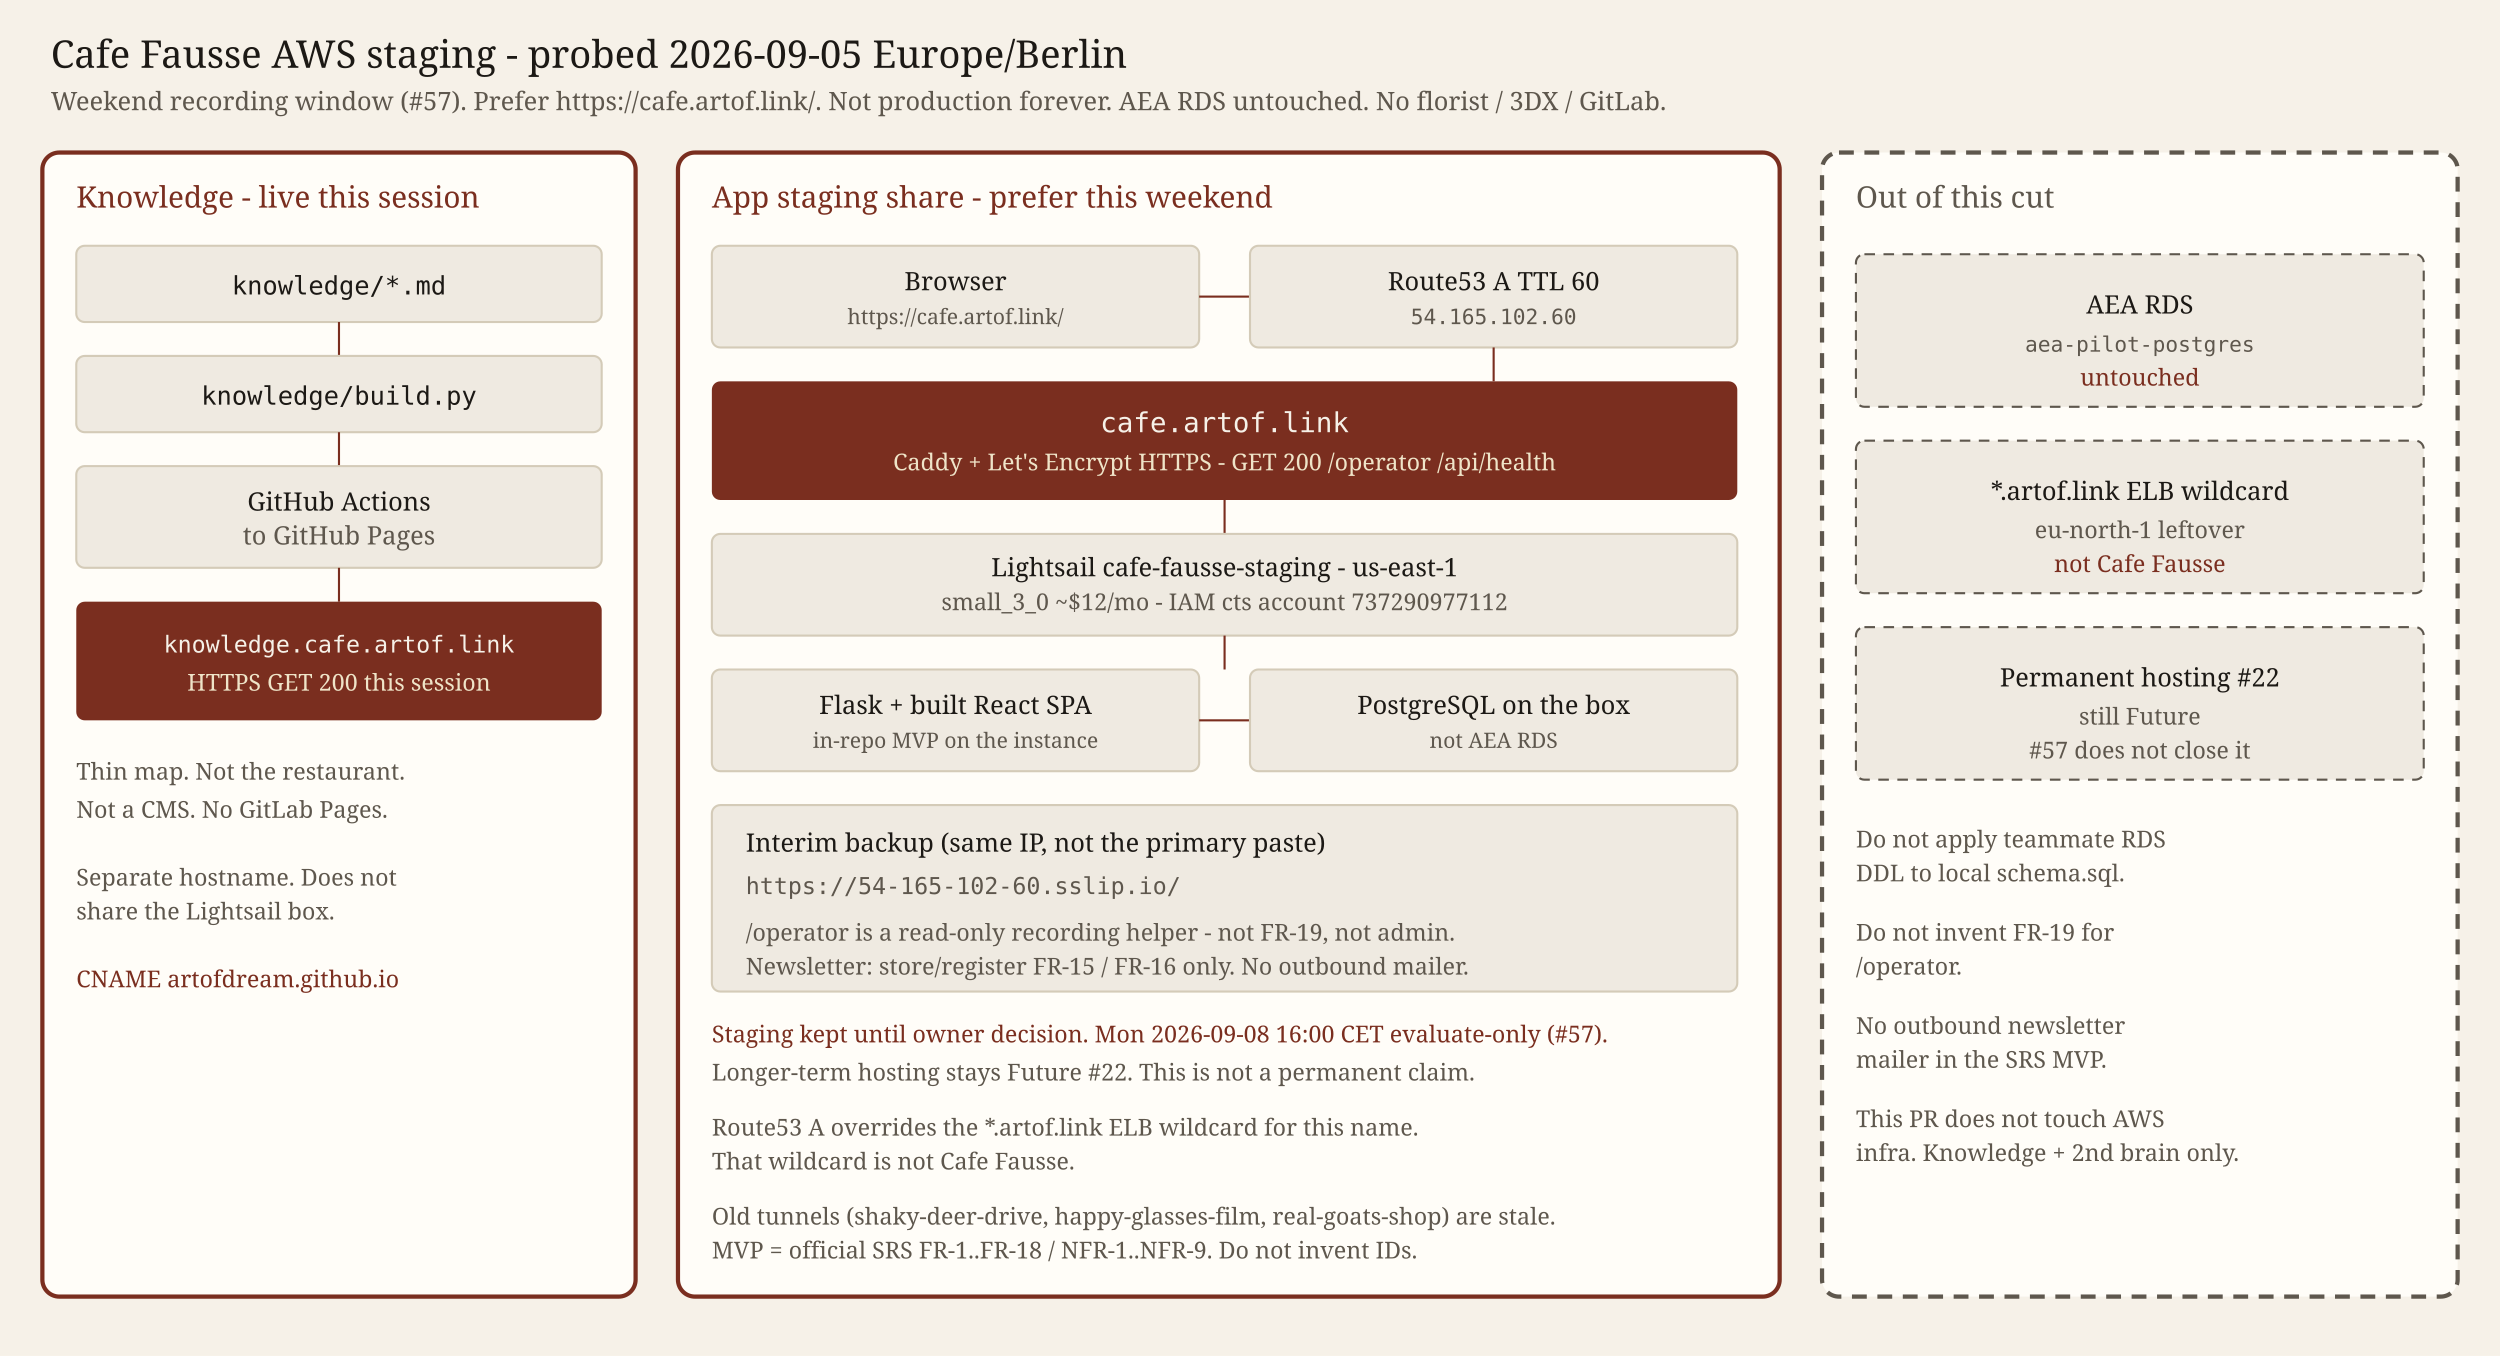
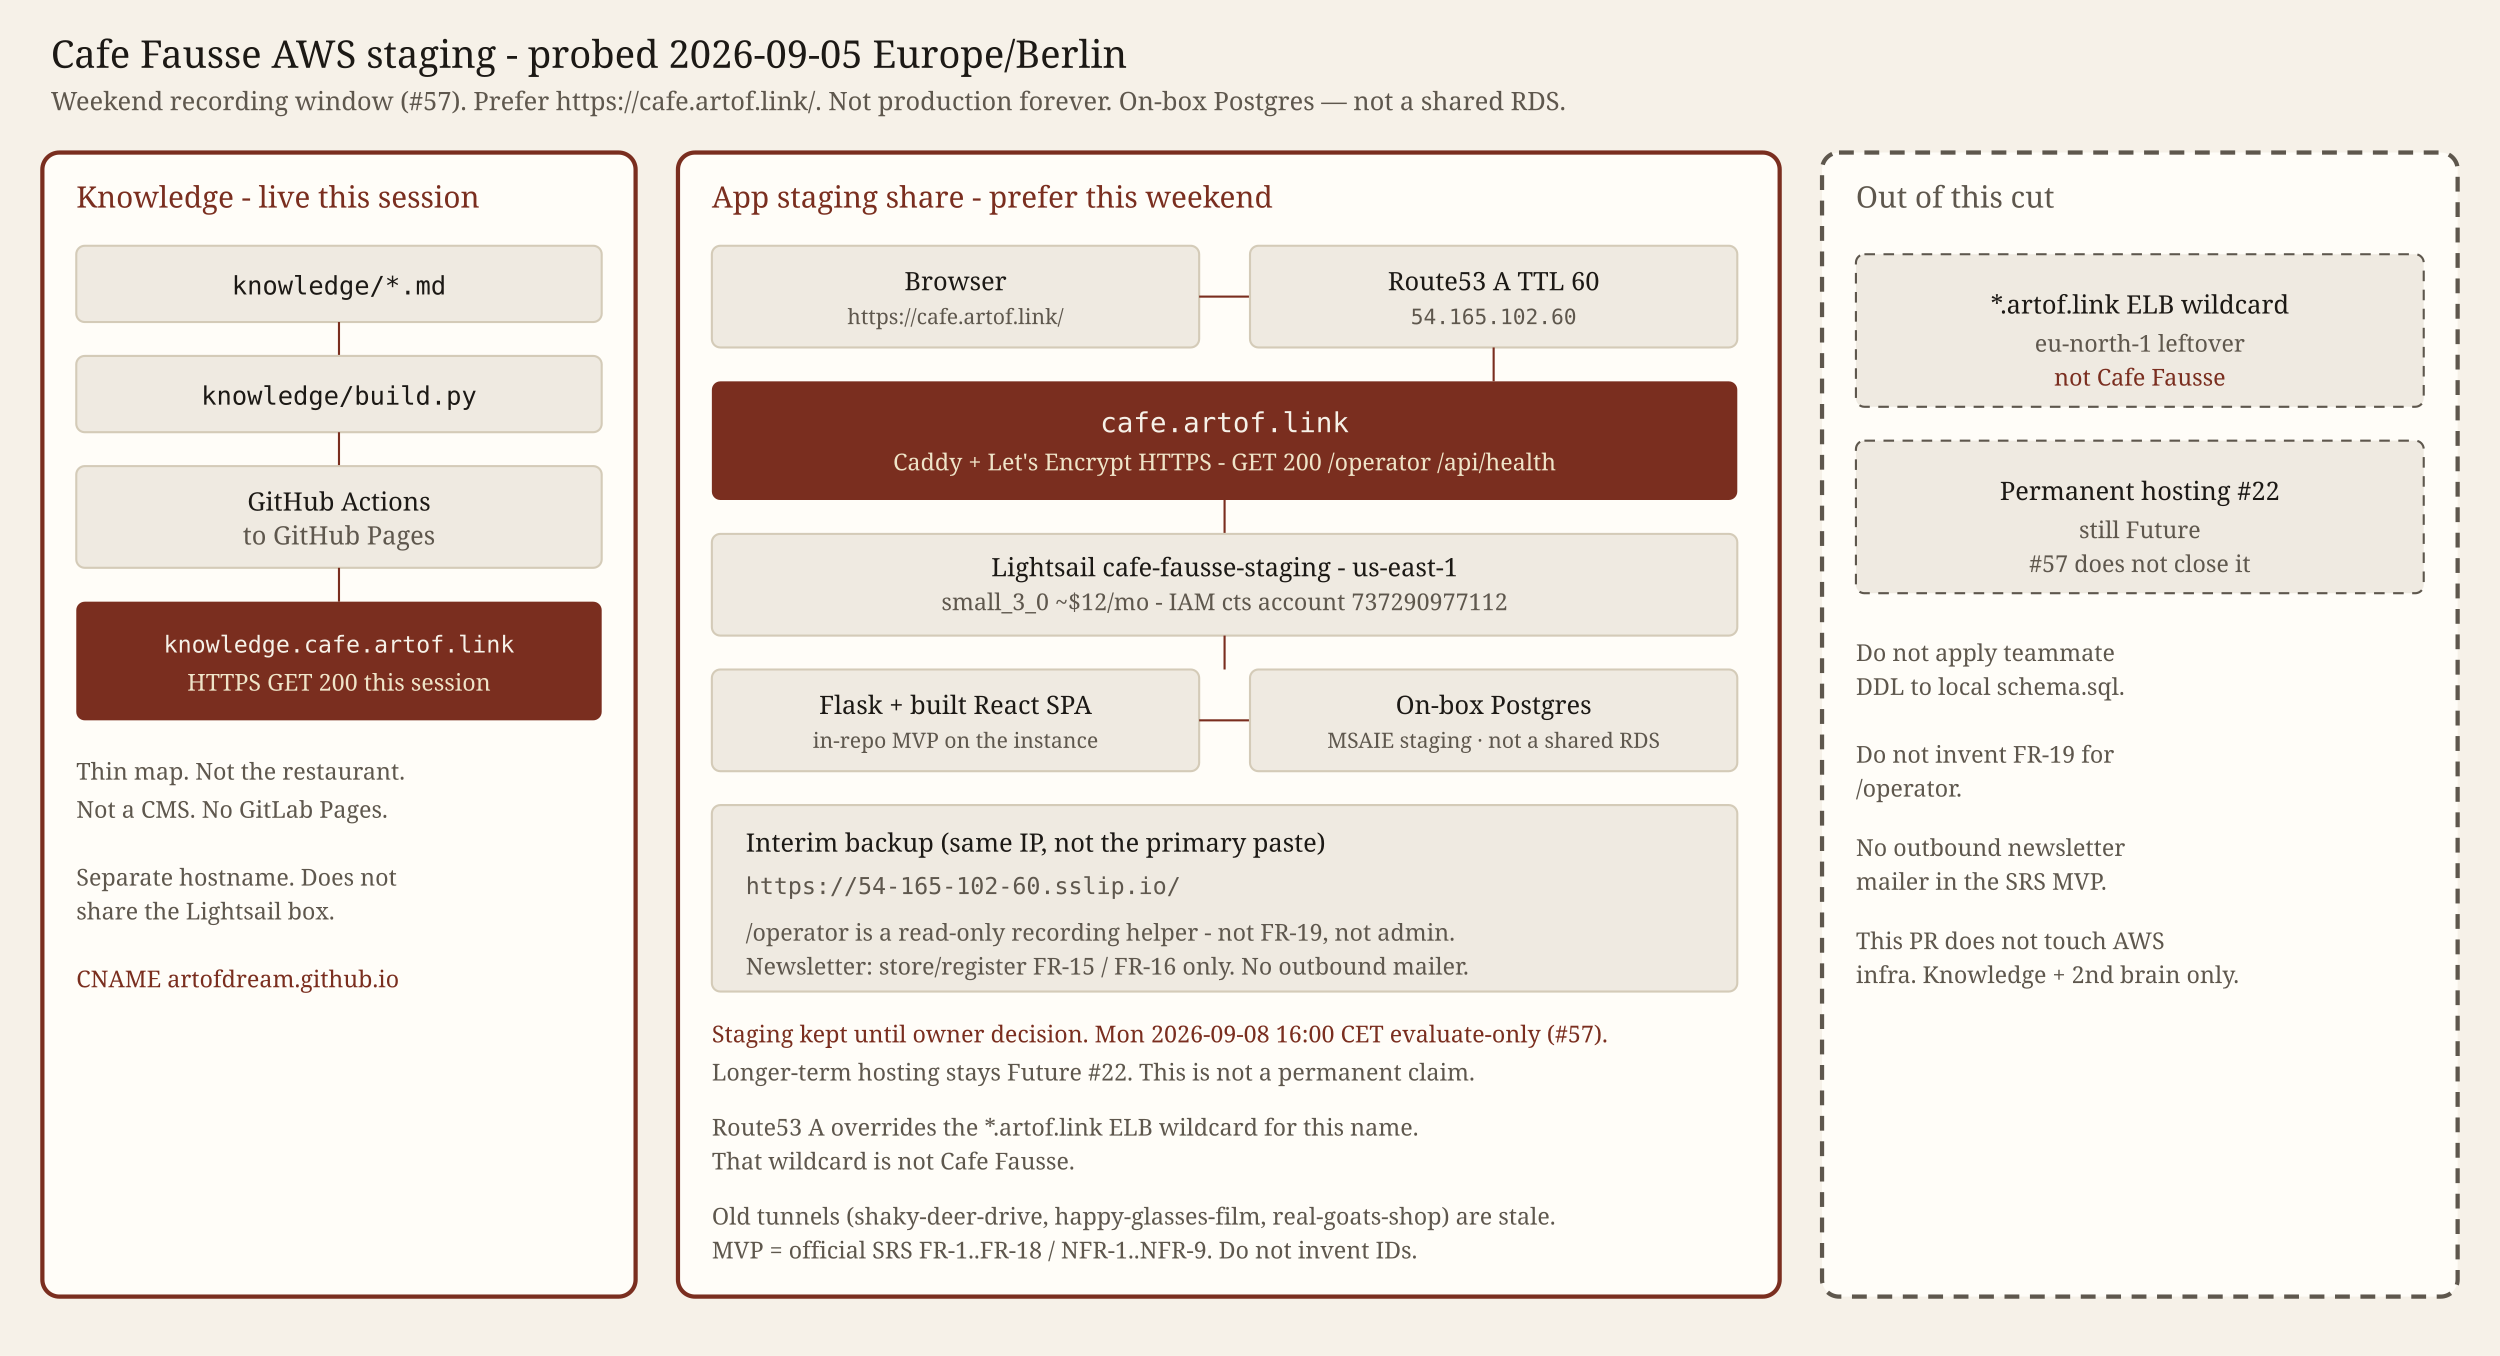
<svg xmlns="http://www.w3.org/2000/svg" viewBox="0 0 1180 640" role="img" aria-labelledby="t3 d3">
  <rect width="1180" height="640" fill="#f6f1e8" />
  <text x="24" y="32" font-family="Georgia, serif" font-size="18" fill="#1c1915">Cafe Fausse AWS staging - probed 2026-09-05 Europe/Berlin</text>
-   <text x="24" y="52" font-family="Georgia, serif" font-size="12" fill="#5e574d">Weekend recording window (#57). Prefer https://cafe.artof.link/. Not production forever. AEA RDS untouched. No florist / 3DX / GitLab.</text>
+   <text x="24" y="52" font-family="Georgia, serif" font-size="12" fill="#5e574d">Weekend recording window (#57). Prefer https://cafe.artof.link/. Not production forever. On-box Postgres — not a shared RDS.</text>
  <rect x="20" y="72" width="280" height="540" rx="8" fill="#fffdf8" stroke="#7a2e1f" stroke-width="2" />
  <text x="36" y="98" font-family="Georgia, serif" font-size="14" fill="#7a2e1f">Knowledge - live this session</text>
  <rect x="36" y="116" width="248" height="36" rx="4" fill="#efeae1" stroke="#d4cbb8" />
  <text x="160" y="139" text-anchor="middle" font-family="ui-monospace, monospace" font-size="12" fill="#1c1915">knowledge/*.md</text>
  <line x1="160" y1="152" x2="160" y2="168" stroke="#7a2e1f" />
  <rect x="36" y="168" width="248" height="36" rx="4" fill="#efeae1" stroke="#d4cbb8" />
  <text x="160" y="191" text-anchor="middle" font-family="ui-monospace, monospace" font-size="12" fill="#1c1915">knowledge/build.py</text>
  <line x1="160" y1="204" x2="160" y2="220" stroke="#7a2e1f" />
  <rect x="36" y="220" width="248" height="48" rx="4" fill="#efeae1" stroke="#d4cbb8" />
  <text x="160" y="241" text-anchor="middle" font-family="Georgia, serif" font-size="12" fill="#1c1915">GitHub Actions</text>
  <text x="160" y="257" text-anchor="middle" font-family="Georgia, serif" font-size="12" fill="#5e574d">to GitHub Pages</text>
  <line x1="160" y1="268" x2="160" y2="284" stroke="#7a2e1f" />
  <rect x="36" y="284" width="248" height="56" rx="4" fill="#7a2e1f" />
  <text x="160" y="308" text-anchor="middle" font-family="ui-monospace, monospace" font-size="11" fill="#f6f1e8">knowledge.cafe.artof.link</text>
  <text x="160" y="326" text-anchor="middle" font-family="Georgia, serif" font-size="11" fill="#efe4c8">HTTPS GET 200 this session</text>
  <text x="36" y="368" font-family="Georgia, serif" font-size="11" fill="#5e574d">Thin map. Not the restaurant.</text>
  <text x="36" y="386" font-family="Georgia, serif" font-size="11" fill="#5e574d">Not a CMS. No GitLab Pages.</text>
  <text x="36" y="418" font-family="Georgia, serif" font-size="11" fill="#5e574d">Separate hostname. Does not</text>
  <text x="36" y="434" font-family="Georgia, serif" font-size="11" fill="#5e574d">share the Lightsail box.</text>
  <text x="36" y="466" font-family="Georgia, serif" font-size="11" fill="#7a2e1f">CNAME artofdream.github.io</text>
  <rect x="320" y="72" width="520" height="540" rx="8" fill="#fffdf8" stroke="#7a2e1f" stroke-width="2" />
  <text x="336" y="98" font-family="Georgia, serif" font-size="14" fill="#7a2e1f">App staging share - prefer this weekend</text>
  <rect x="336" y="116" width="230" height="48" rx="4" fill="#efeae1" stroke="#d4cbb8" />
  <text x="451" y="137" text-anchor="middle" font-family="Georgia, serif" font-size="12" fill="#1c1915">Browser</text>
  <text x="451" y="153" text-anchor="middle" font-family="Georgia, serif" font-size="10" fill="#5e574d">https://cafe.artof.link/</text>
  <line x1="566" y1="140" x2="590" y2="140" stroke="#7a2e1f" />
  <rect x="590" y="116" width="230" height="48" rx="4" fill="#efeae1" stroke="#d4cbb8" />
  <text x="705" y="137" text-anchor="middle" font-family="Georgia, serif" font-size="12" fill="#1c1915">Route53 A TTL 60</text>
  <text x="705" y="153" text-anchor="middle" font-family="ui-monospace, monospace" font-size="10" fill="#5e574d">54.165.102.60</text>
  <line x1="705" y1="164" x2="705" y2="180" stroke="#7a2e1f" />
  <rect x="336" y="180" width="484" height="56" rx="4" fill="#7a2e1f" />
  <text x="578" y="204" text-anchor="middle" font-family="ui-monospace, monospace" font-size="13" fill="#f6f1e8">cafe.artof.link</text>
  <text x="578" y="222" text-anchor="middle" font-family="Georgia, serif" font-size="11" fill="#efe4c8">Caddy + Let's Encrypt HTTPS - GET 200 /operator /api/health</text>
  <line x1="578" y1="236" x2="578" y2="252" stroke="#7a2e1f" />
  <rect x="336" y="252" width="484" height="48" rx="4" fill="#efeae1" stroke="#d4cbb8" />
  <text x="578" y="272" text-anchor="middle" font-family="Georgia, serif" font-size="12" fill="#1c1915">Lightsail cafe-fausse-staging - us-east-1</text>
  <text x="578" y="288" text-anchor="middle" font-family="Georgia, serif" font-size="11" fill="#5e574d">small_3_0 ~$12/mo - IAM cts account 737290977112</text>
  <line x1="578" y1="300" x2="578" y2="316" stroke="#7a2e1f" />
  <rect x="336" y="316" width="230" height="48" rx="4" fill="#efeae1" stroke="#d4cbb8" />
  <text x="451" y="337" text-anchor="middle" font-family="Georgia, serif" font-size="12" fill="#1c1915">Flask + built React SPA</text>
  <text x="451" y="353" text-anchor="middle" font-family="Georgia, serif" font-size="10" fill="#5e574d">in-repo MVP on the instance</text>
  <line x1="566" y1="340" x2="590" y2="340" stroke="#7a2e1f" />
  <rect x="590" y="316" width="230" height="48" rx="4" fill="#efeae1" stroke="#d4cbb8" />
-   <text x="705" y="337" text-anchor="middle" font-family="Georgia, serif" font-size="12" fill="#1c1915">PostgreSQL on the box</text>
-   <text x="705" y="353" text-anchor="middle" font-family="Georgia, serif" font-size="10" fill="#5e574d">not AEA RDS</text>
+   <text x="705" y="337" text-anchor="middle" font-family="Georgia, serif" font-size="12" fill="#1c1915">On-box Postgres</text>
+   <text x="705" y="353" text-anchor="middle" font-family="Georgia, serif" font-size="10" fill="#5e574d">MSAIE staging · not a shared RDS</text>
  <rect x="336" y="380" width="484" height="88" rx="4" fill="#efeae1" stroke="#d4cbb8" />
  <text x="352" y="402" font-family="Georgia, serif" font-size="12" fill="#1c1915">Interim backup (same IP, not the primary paste)</text>
  <text x="352" y="422" font-family="ui-monospace, monospace" font-size="11" fill="#5e574d">https://54-165-102-60.sslip.io/</text>
  <text x="352" y="444" font-family="Georgia, serif" font-size="11" fill="#5e574d">/operator is a read-only recording helper - not FR-19, not admin.</text>
  <text x="352" y="460" font-family="Georgia, serif" font-size="11" fill="#5e574d">Newsletter: store/register FR-15 / FR-16 only. No outbound mailer.</text>
  <text x="336" y="492" font-family="Georgia, serif" font-size="11" fill="#7a2e1f">Staging kept until owner decision. Mon 2026-09-08 16:00 CET evaluate-only (#57).</text>
  <text x="336" y="510" font-family="Georgia, serif" font-size="11" fill="#5e574d">Longer-term hosting stays Future #22. This is not a permanent claim.</text>
  <text x="336" y="536" font-family="Georgia, serif" font-size="11" fill="#5e574d">Route53 A overrides the *.artof.link ELB wildcard for this name.</text>
  <text x="336" y="552" font-family="Georgia, serif" font-size="11" fill="#5e574d">That wildcard is not Cafe Fausse.</text>
  <text x="336" y="578" font-family="Georgia, serif" font-size="11" fill="#5e574d">Old tunnels (shaky-deer-drive, happy-glasses-film, real-goats-shop) are stale.</text>
  <text x="336" y="594" font-family="Georgia, serif" font-size="11" fill="#5e574d">MVP = official SRS FR-1..FR-18 / NFR-1..NFR-9. Do not invent IDs.</text>
  <rect x="860" y="72" width="300" height="540" rx="8" fill="#fffdf8" stroke="#5e574d" stroke-width="2" stroke-dasharray="7 5" />
  <text x="876" y="98" font-family="Georgia, serif" font-size="14" fill="#5e574d">Out of this cut</text>
  <rect x="876" y="120" width="268" height="72" rx="4" fill="#efeae1" stroke="#5e574d" stroke-dasharray="5 4" />
-   <text x="1010" y="148" text-anchor="middle" font-family="Georgia, serif" font-size="12" fill="#1c1915">AEA RDS</text>
-   <text x="1010" y="166" text-anchor="middle" font-family="ui-monospace, monospace" font-size="10" fill="#5e574d">aea-pilot-postgres</text>
-   <text x="1010" y="182" text-anchor="middle" font-family="Georgia, serif" font-size="11" fill="#7a2e1f">untouched</text>
+   <text x="1010" y="148" text-anchor="middle" font-family="Georgia, serif" font-size="12" fill="#1c1915">*.artof.link ELB wildcard</text>
+   <text x="1010" y="166" text-anchor="middle" font-family="Georgia, serif" font-size="11" fill="#5e574d">eu-north-1 leftover</text>
+   <text x="1010" y="182" text-anchor="middle" font-family="Georgia, serif" font-size="11" fill="#7a2e1f">not Cafe Fausse</text>
  <rect x="876" y="208" width="268" height="72" rx="4" fill="#efeae1" stroke="#5e574d" stroke-dasharray="5 4" />
-   <text x="1010" y="236" text-anchor="middle" font-family="Georgia, serif" font-size="12" fill="#1c1915">*.artof.link ELB wildcard</text>
-   <text x="1010" y="254" text-anchor="middle" font-family="Georgia, serif" font-size="11" fill="#5e574d">eu-north-1 leftover</text>
-   <text x="1010" y="270" text-anchor="middle" font-family="Georgia, serif" font-size="11" fill="#7a2e1f">not Cafe Fausse</text>
-   <rect x="876" y="296" width="268" height="72" rx="4" fill="#efeae1" stroke="#5e574d" stroke-dasharray="5 4" />
-   <text x="1010" y="324" text-anchor="middle" font-family="Georgia, serif" font-size="12" fill="#1c1915">Permanent hosting #22</text>
-   <text x="1010" y="342" text-anchor="middle" font-family="Georgia, serif" font-size="11" fill="#5e574d">still Future</text>
-   <text x="1010" y="358" text-anchor="middle" font-family="Georgia, serif" font-size="11" fill="#5e574d">#57 does not close it</text>
-   <text x="876" y="400" font-family="Georgia, serif" font-size="11" fill="#5e574d">Do not apply teammate RDS</text>
-   <text x="876" y="416" font-family="Georgia, serif" font-size="11" fill="#5e574d">DDL to local schema.sql.</text>
-   <text x="876" y="444" font-family="Georgia, serif" font-size="11" fill="#5e574d">Do not invent FR-19 for</text>
-   <text x="876" y="460" font-family="Georgia, serif" font-size="11" fill="#5e574d">/operator.</text>
-   <text x="876" y="488" font-family="Georgia, serif" font-size="11" fill="#5e574d">No outbound newsletter</text>
-   <text x="876" y="504" font-family="Georgia, serif" font-size="11" fill="#5e574d">mailer in the SRS MVP.</text>
-   <text x="876" y="532" font-family="Georgia, serif" font-size="11" fill="#5e574d">This PR does not touch AWS</text>
-   <text x="876" y="548" font-family="Georgia, serif" font-size="11" fill="#5e574d">infra. Knowledge + 2nd brain only.</text>
+   <text x="1010" y="236" text-anchor="middle" font-family="Georgia, serif" font-size="12" fill="#1c1915">Permanent hosting #22</text>
+   <text x="1010" y="254" text-anchor="middle" font-family="Georgia, serif" font-size="11" fill="#5e574d">still Future</text>
+   <text x="1010" y="270" text-anchor="middle" font-family="Georgia, serif" font-size="11" fill="#5e574d">#57 does not close it</text>
+   <text x="876" y="312" font-family="Georgia, serif" font-size="11" fill="#5e574d">Do not apply teammate</text>
+   <text x="876" y="328" font-family="Georgia, serif" font-size="11" fill="#5e574d">DDL to local schema.sql.</text>
+   <text x="876" y="360" font-family="Georgia, serif" font-size="11" fill="#5e574d">Do not invent FR-19 for</text>
+   <text x="876" y="376" font-family="Georgia, serif" font-size="11" fill="#5e574d">/operator.</text>
+   <text x="876" y="404" font-family="Georgia, serif" font-size="11" fill="#5e574d">No outbound newsletter</text>
+   <text x="876" y="420" font-family="Georgia, serif" font-size="11" fill="#5e574d">mailer in the SRS MVP.</text>
+   <text x="876" y="448" font-family="Georgia, serif" font-size="11" fill="#5e574d">This PR does not touch AWS</text>
+   <text x="876" y="464" font-family="Georgia, serif" font-size="11" fill="#5e574d">infra. Knowledge + 2nd brain only.</text>
</svg>
